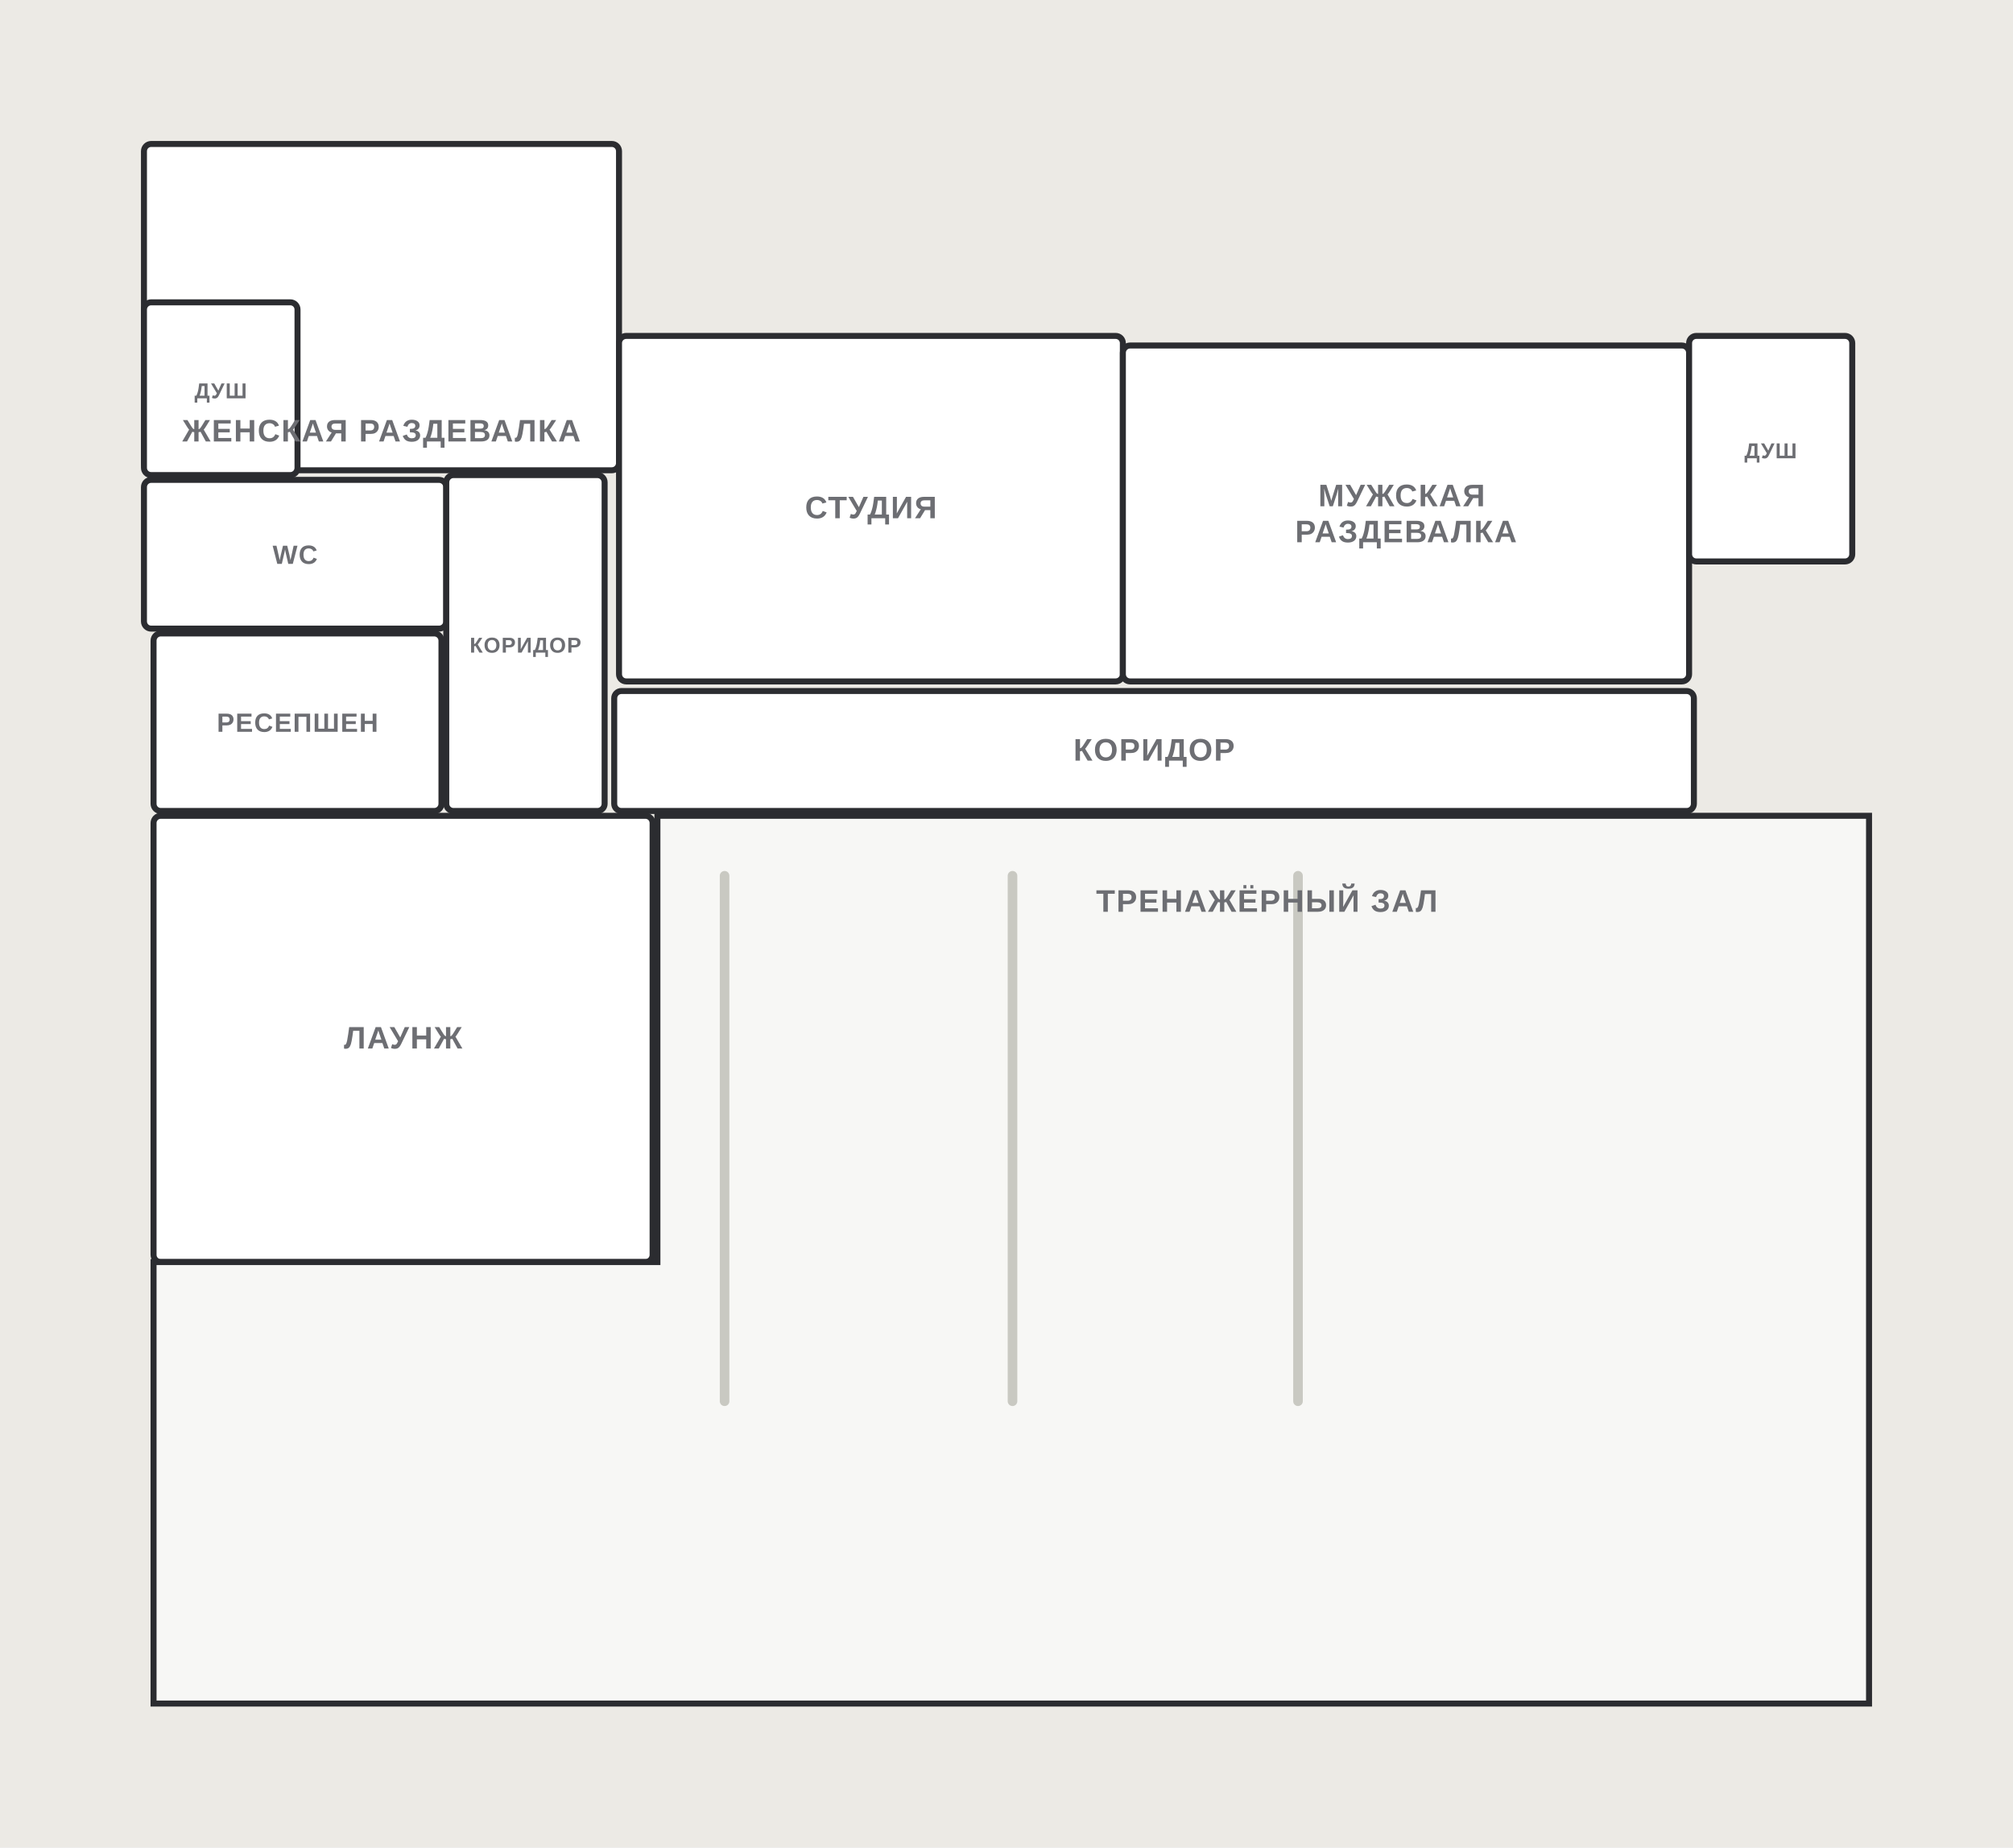
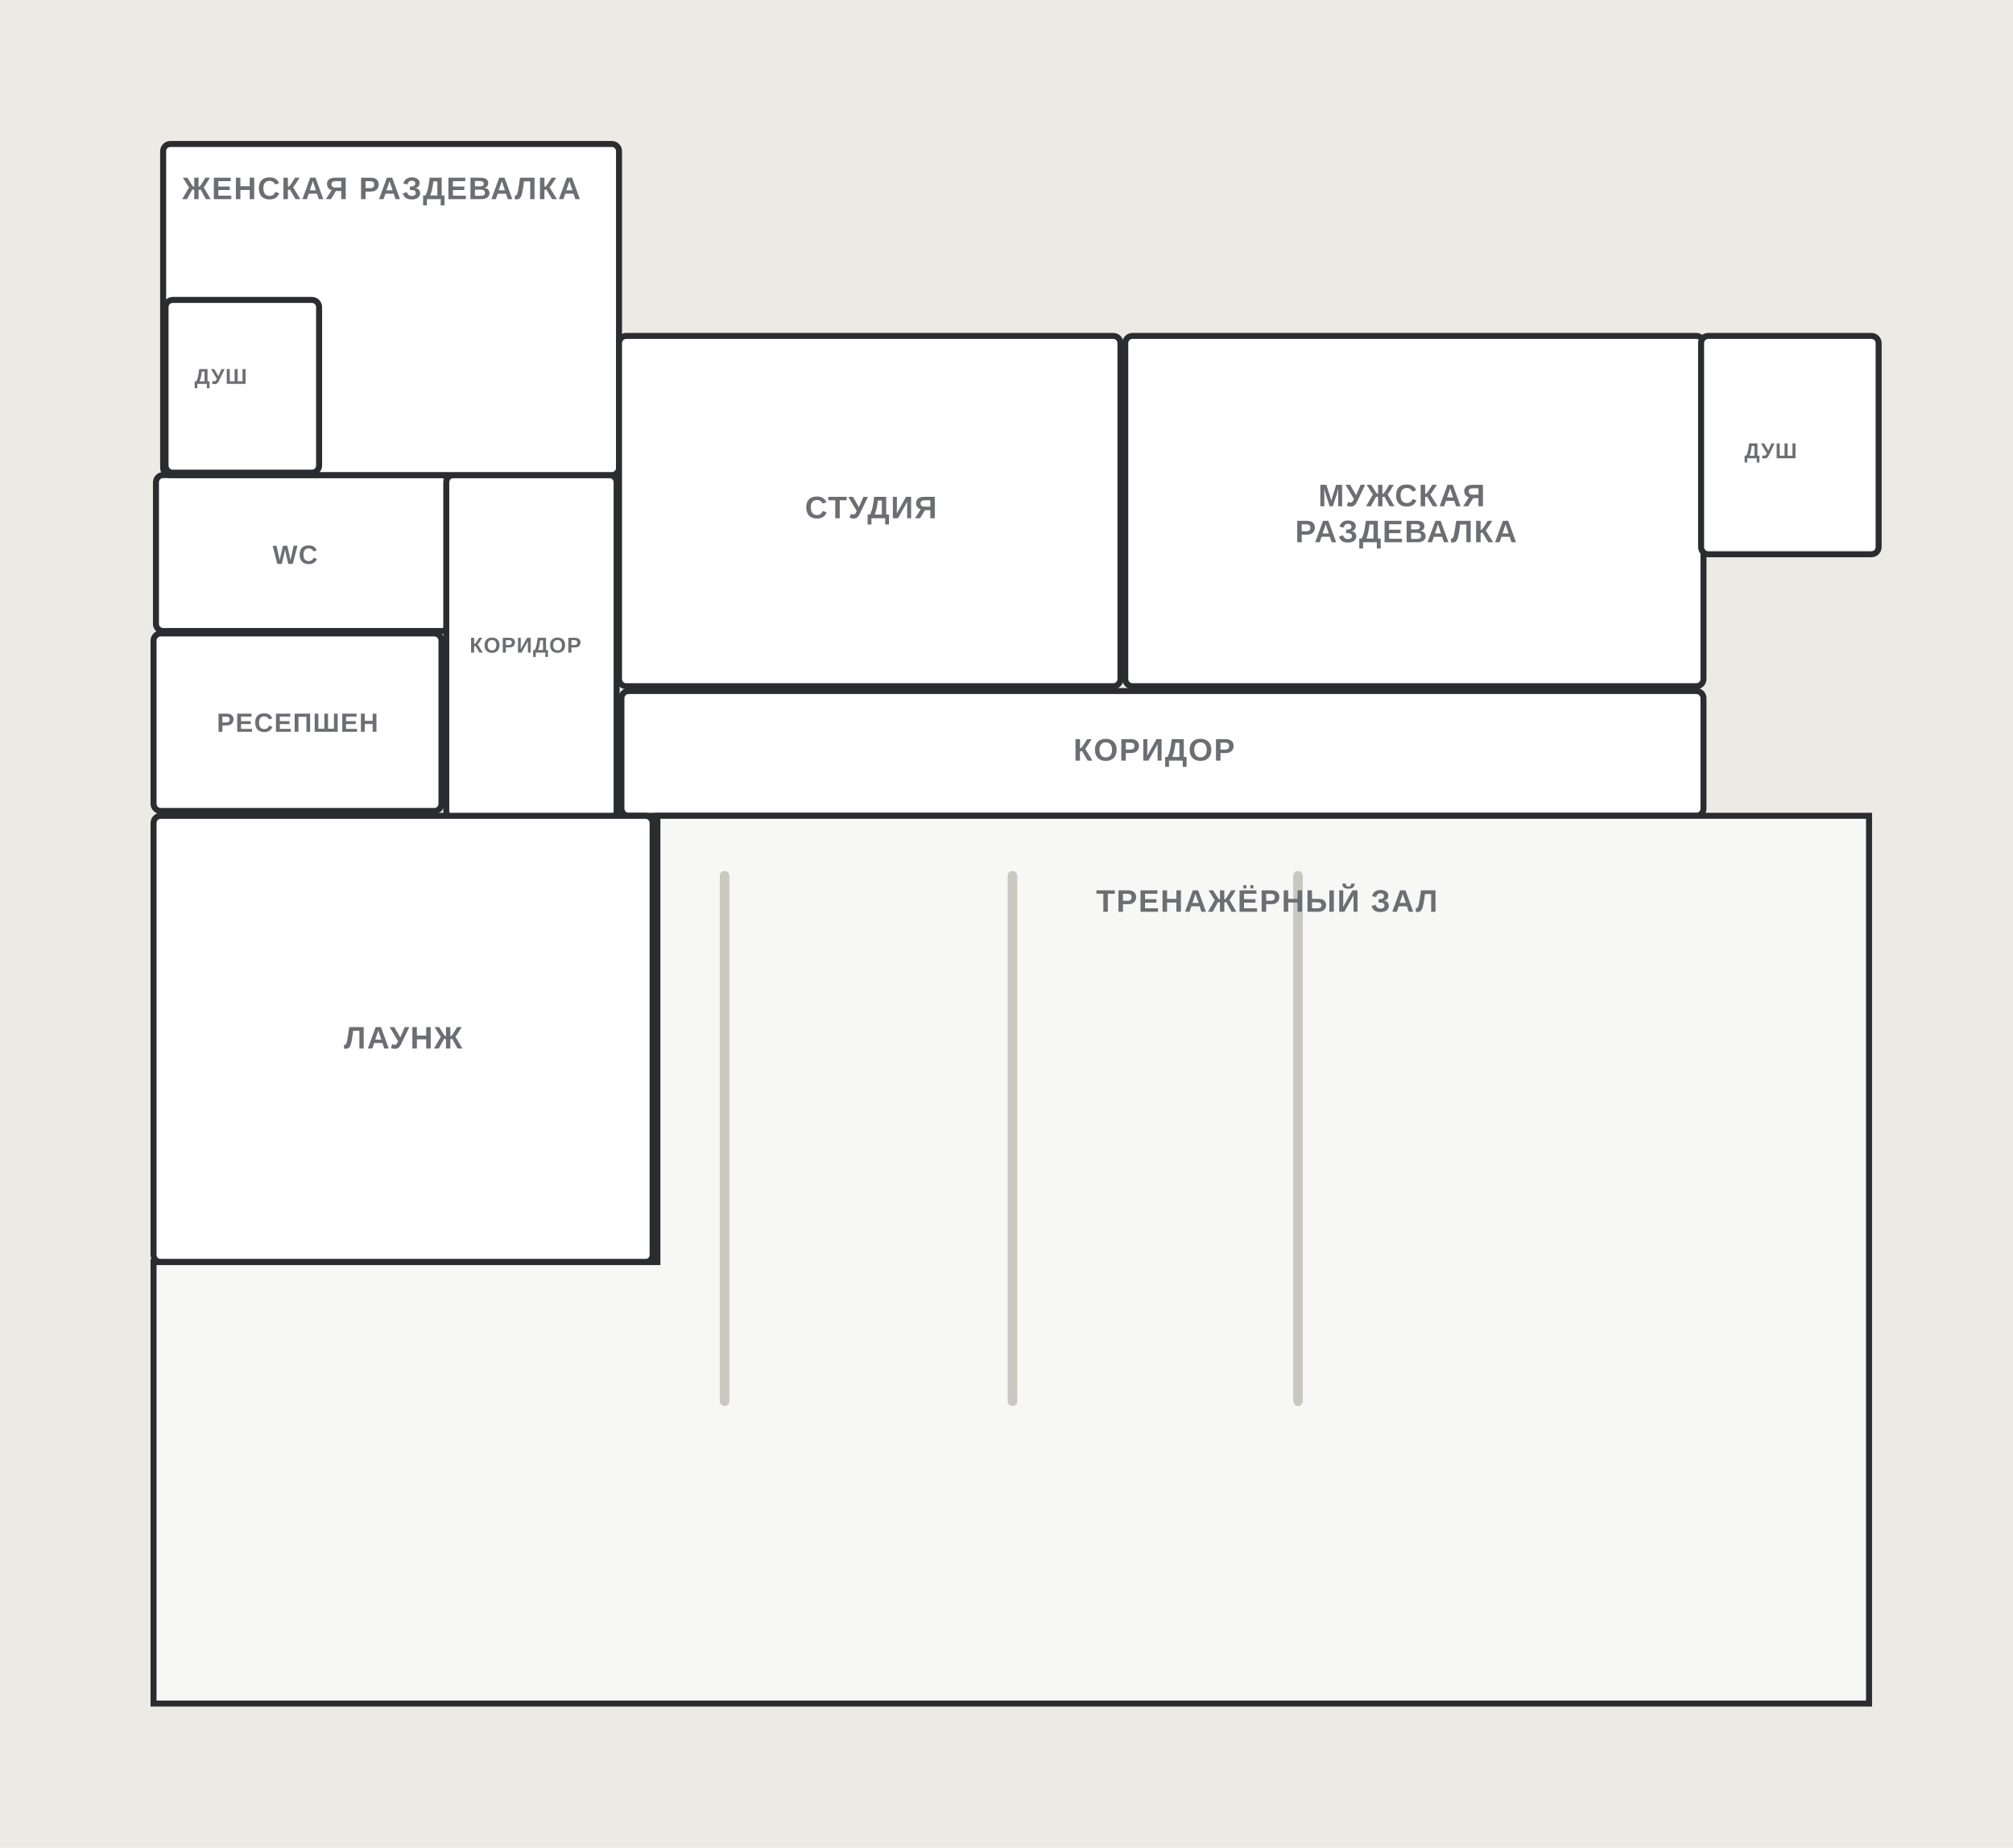
<svg xmlns="http://www.w3.org/2000/svg" viewBox="0 0 839 770" width="839" height="770">
  <style>
    .room { fill: #ffffff; stroke: #2b2c30; stroke-width: 2.5; }
    .gym  { fill: #f7f7f5; }
    .row  { stroke: #c9c9c2; stroke-width: 4; stroke-linecap: round; }
    .lbl  { font-family: "Helvetica Neue", Arial, sans-serif; font-weight: 600;
            fill: #6d6e73; letter-spacing: .04em; }
  </style>
  <rect width="839" height="770" fill="#eceae5" />
  <rect class="room" x="64" y="264" width="120" height="74" rx="3" />
-   <rect class="room" x="60" y="200" width="126" height="62" rx="3" />
-   <rect class="room" x="186" y="198" width="66" height="140" rx="3" />
-   <rect class="room" x="60" y="60" width="198" height="136" rx="3" />
-   <rect class="room" x="60" y="126" width="64" height="72" rx="3" />
-   <rect class="room" x="258" y="140" width="210" height="144" rx="3" />
-   <rect class="room" x="468" y="144" width="236" height="140" rx="3" />
-   <rect class="room" x="704" y="140" width="68" height="94" rx="3" />
-   <rect class="room" x="256" y="288" width="450" height="50" rx="3" />
+   <rect class="room" x="65" y="198" width="122" height="65" rx="3" />
+   <rect class="room" x="186" y="198" width="71" height="143" rx="3" />
+   <rect class="room" x="68" y="60" width="190" height="138" rx="3" />
+   <rect class="room" x="69" y="125" width="64" height="72" rx="3" />
+   <rect class="room" x="258" y="140" width="209" height="146" rx="3" />
+   <rect class="room" x="469" y="140" width="241" height="146" rx="3" />
+   <rect class="room" x="709" y="140" width="74" height="91" rx="3" />
+   <rect class="room" x="259" y="288" width="451" height="52" rx="3" />
  <rect class="room" x="64" y="340" width="208" height="186" rx="3" />
  <polygon class="room gym" points="274,340 779,340 779,710 64,710 64,526 274,526" />
  <line class="row" x1="302" y1="365" x2="302" y2="584" />
  <line class="row" x1="422" y1="365" x2="422" y2="584" />
  <line class="row" x1="541" y1="365" x2="541" y2="584" />
  <text class="lbl" font-size="11" x="124" y="305" text-anchor="middle">
    <tspan x="124" dy="0">РЕСЕПШЕН</tspan>
  </text>
  <text class="lbl" font-size="11" x="123" y="235" text-anchor="middle">
    <tspan x="123" dy="0">WC</tspan>
  </text>
  <text class="lbl" font-size="9" x="219" y="272" text-anchor="middle">
    <tspan x="219" dy="0">КОРИДОР</tspan>
  </text>
-   <text class="lbl" font-size="13" x="159" y="184" text-anchor="middle">
+   <text class="lbl" font-size="13" x="271" y="83" text-anchor="middle">
    <tspan x="159" dy="0">ЖЕНСКАЯ РАЗДЕВАЛКА</tspan>
  </text>
-   <text class="lbl" font-size="9" x="92" y="166" text-anchor="middle">
+   <text class="lbl" font-size="9" x="92" y="160" text-anchor="middle">
    <tspan x="92" dy="0">ДУШ</tspan>
  </text>
  <text class="lbl" font-size="13" x="363" y="216" text-anchor="middle">
    <tspan x="363" dy="0">СТУДИЯ</tspan>
  </text>
  <text class="lbl" font-size="13" x="586" y="211" text-anchor="middle">
    <tspan x="586" dy="0">МУЖСКАЯ</tspan>
    <tspan x="586" dy="15">РАЗДЕВАЛКА</tspan>
  </text>
  <text class="lbl" font-size="9" x="738" y="191" text-anchor="middle">
    <tspan x="738" dy="0">ДУШ</tspan>
  </text>
  <text class="lbl" font-size="13" x="481" y="317" text-anchor="middle">
    <tspan x="481" dy="0">КОРИДОР</tspan>
  </text>
  <text class="lbl" font-size="13" x="168" y="437" text-anchor="middle">
    <tspan x="168" dy="0">ЛАУНЖ</tspan>
  </text>
  <text class="lbl" font-size="13" x="528" y="380" text-anchor="middle">
    <tspan x="528" dy="0">ТРЕНАЖЁРНЫЙ ЗАЛ</tspan>
  </text>
</svg>
